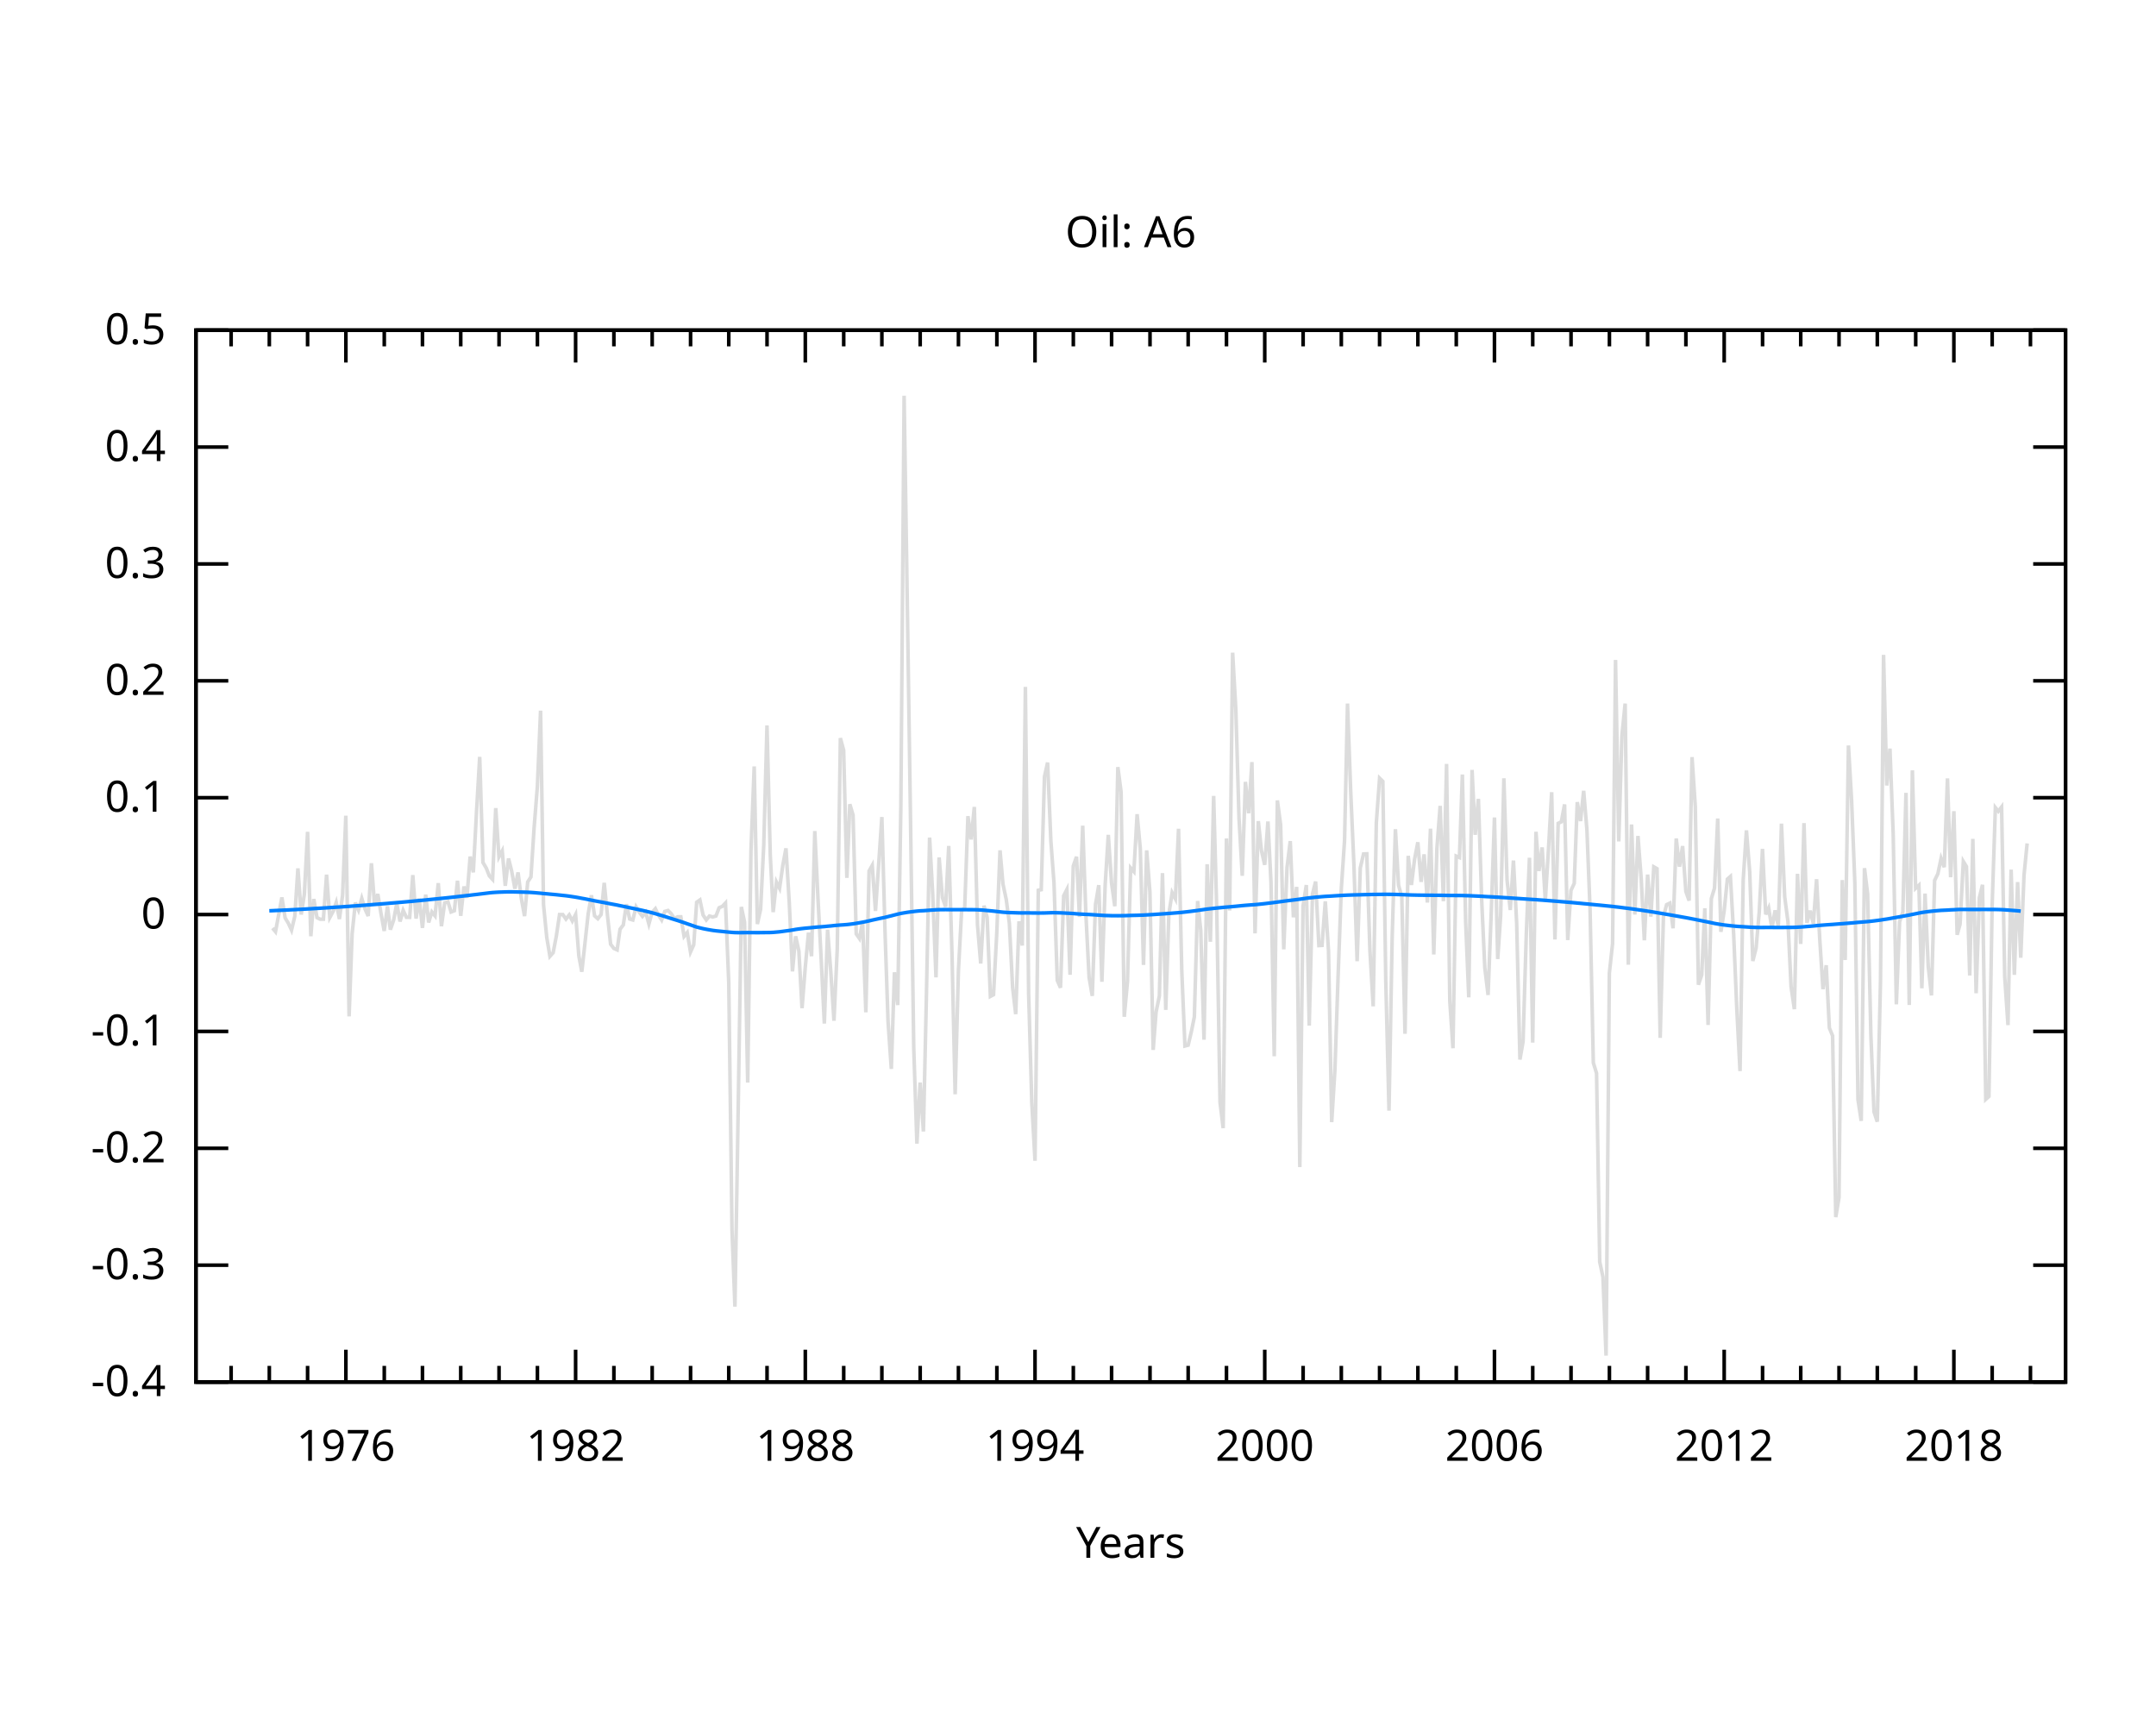
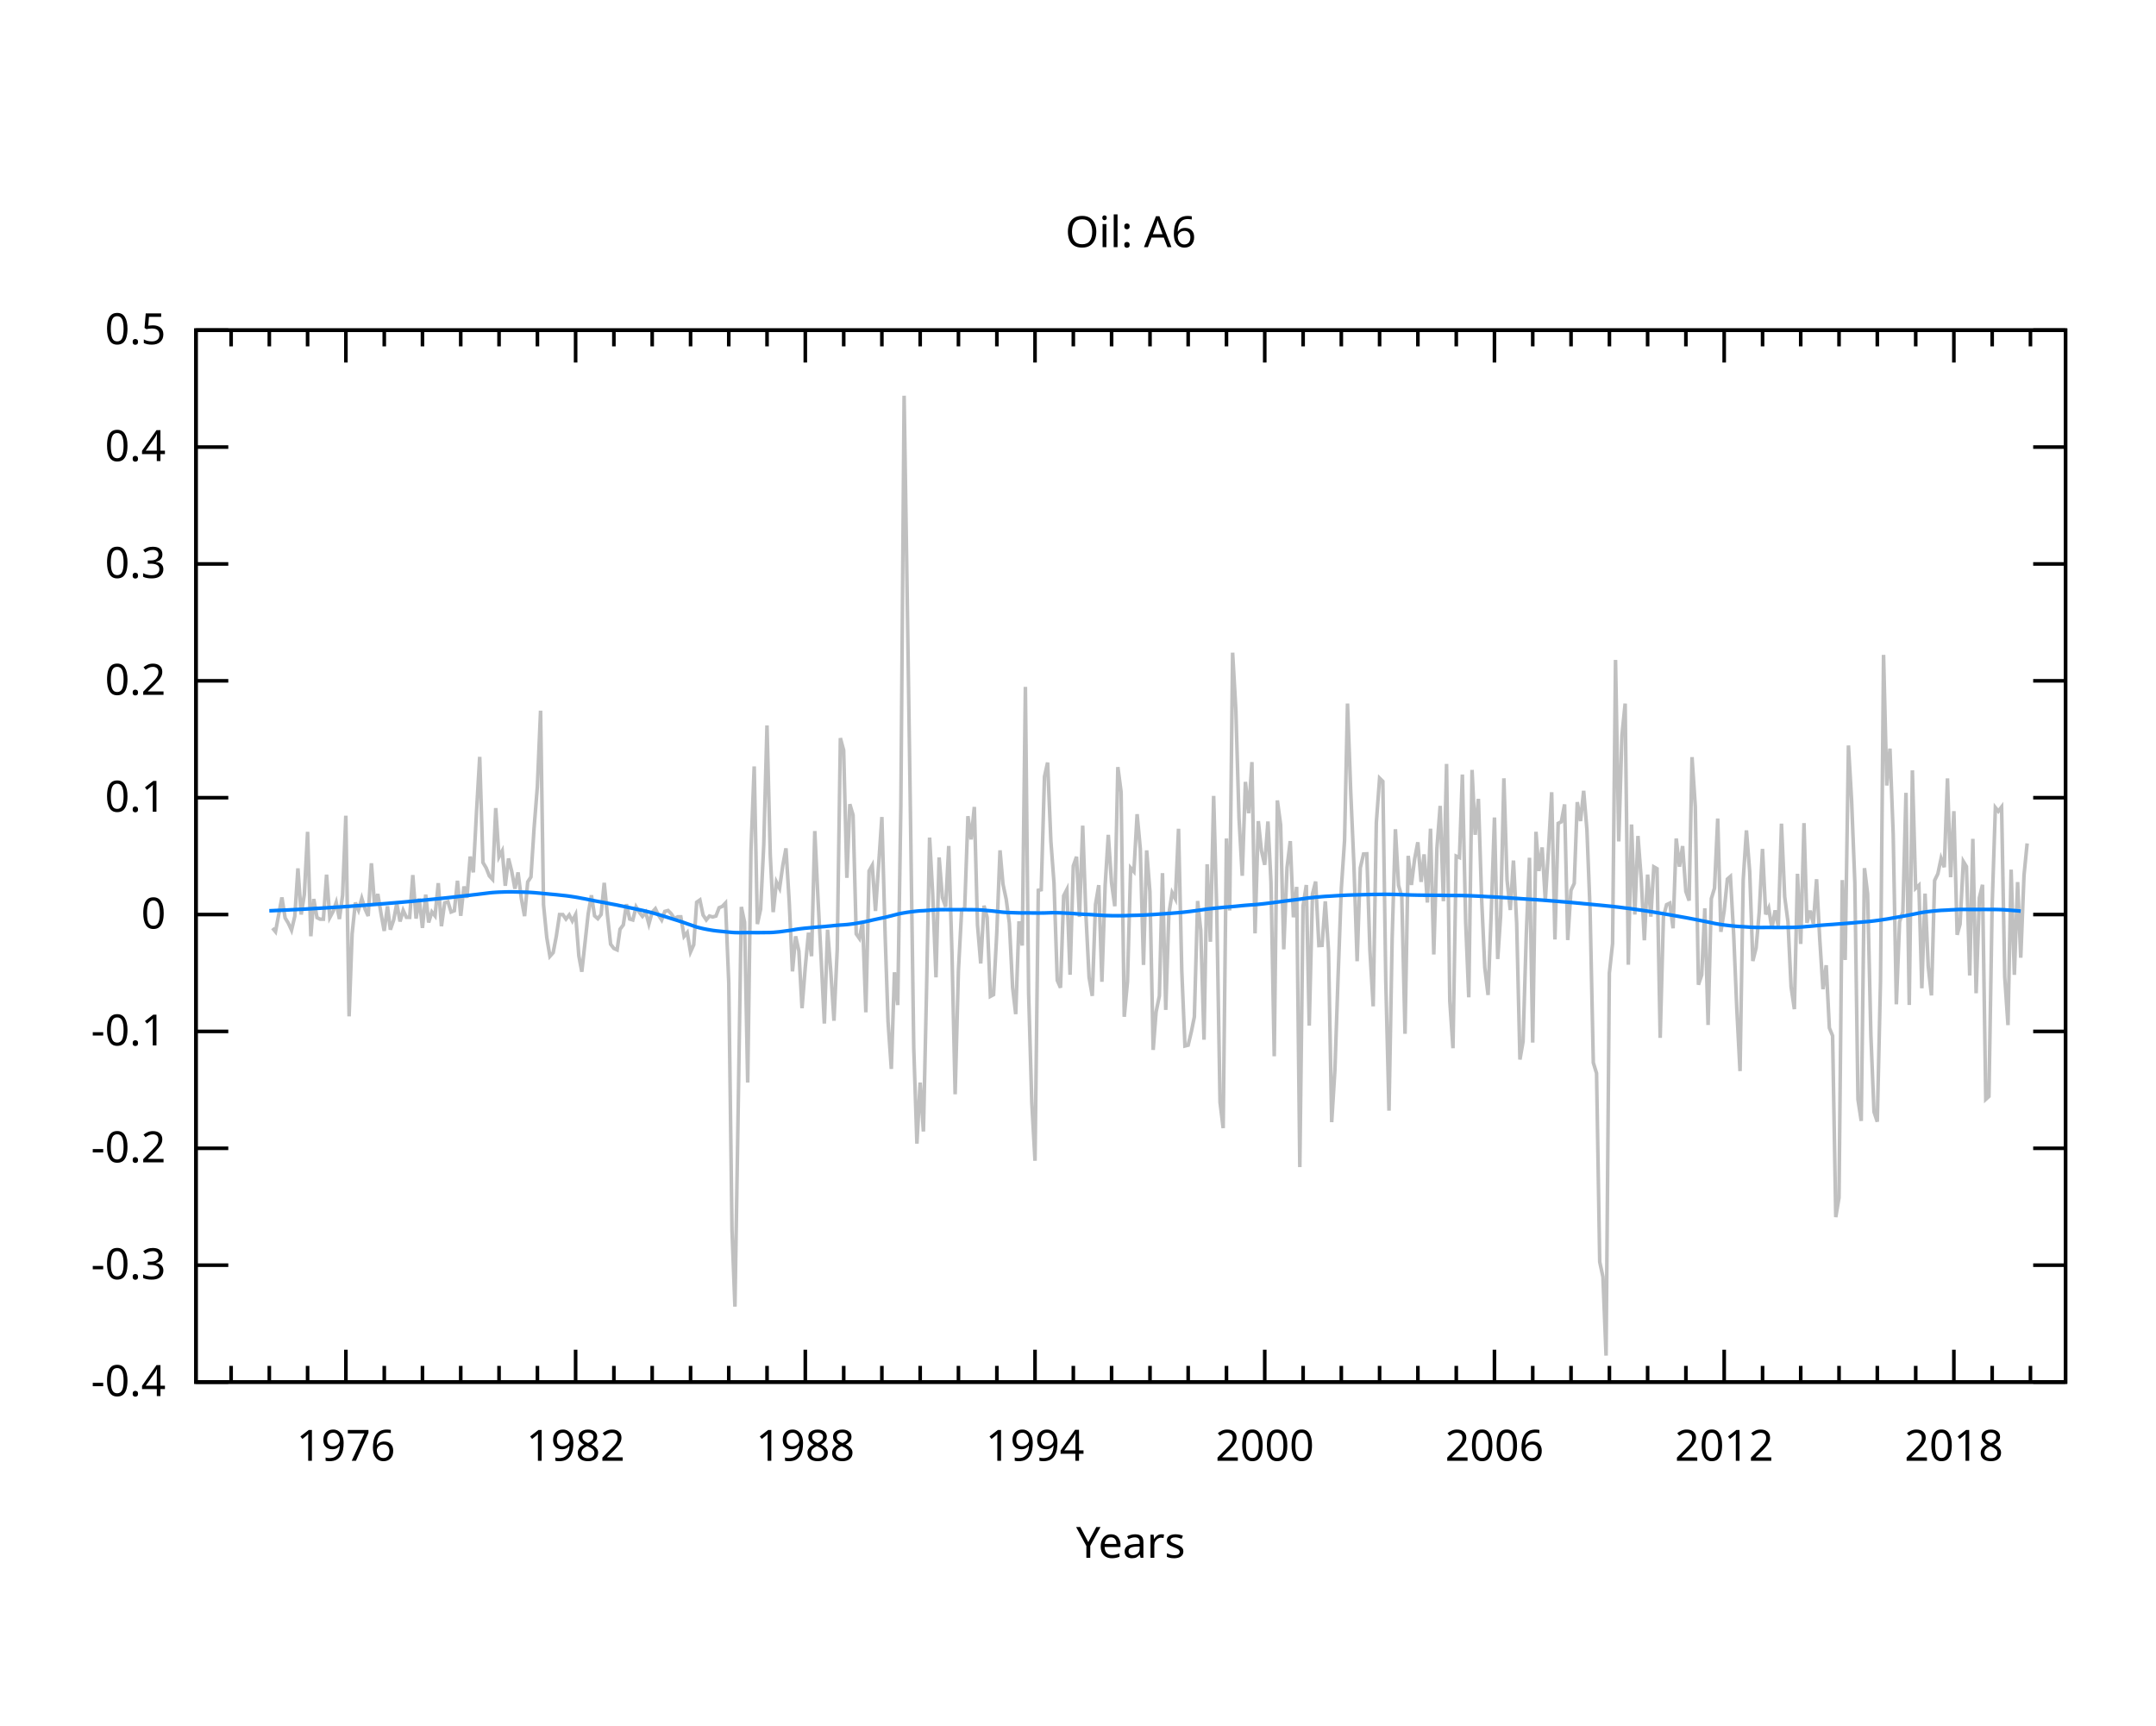
<svg xmlns="http://www.w3.org/2000/svg" xmlns:xlink="http://www.w3.org/1999/xlink" width="600" height="480" viewBox="0 0 600 480">
  <g id="gnuplot_canvas">
    <rect x="0" y="0" width="600" height="480" fill="none" />
    <defs>
      <circle id="gpDot" r="0.5" stroke-width="0.5" stroke="currentColor" />
      <path id="gpPt0" stroke-width="0.222" stroke="currentColor" d="M-1,0 h2 M0,-1 v2" />
      <path id="gpPt1" stroke-width="0.222" stroke="currentColor" d="M-1,-1 L1,1 M1,-1 L-1,1" />
      <path id="gpPt2" stroke-width="0.222" stroke="currentColor" d="M-1,0 L1,0 M0,-1 L0,1 M-1,-1 L1,1 M-1,1 L1,-1" />
      <rect id="gpPt3" stroke-width="0.222" stroke="currentColor" x="-1" y="-1" width="2" height="2" />
      <rect id="gpPt4" stroke-width="0.222" stroke="currentColor" fill="currentColor" x="-1" y="-1" width="2" height="2" />
      <circle id="gpPt5" stroke-width="0.222" stroke="currentColor" cx="0" cy="0" r="1" />
      <use xlink:href="#gpPt5" id="gpPt6" fill="currentColor" stroke="none" />
      <path id="gpPt7" stroke-width="0.222" stroke="currentColor" d="M0,-1.33 L-1.33,0.67 L1.33,0.67 z" />
      <use xlink:href="#gpPt7" id="gpPt8" fill="currentColor" stroke="none" />
      <use xlink:href="#gpPt7" id="gpPt9" stroke="currentColor" transform="rotate(180)" />
      <use xlink:href="#gpPt9" id="gpPt10" fill="currentColor" stroke="none" />
      <use xlink:href="#gpPt3" id="gpPt11" stroke="currentColor" transform="rotate(45)" />
      <use xlink:href="#gpPt11" id="gpPt12" fill="currentColor" stroke="none" />
      <path id="gpPt13" stroke-width="0.222" stroke="currentColor" d="M0,1.330 L1.265,0.411 L0.782,-1.067 L-0.782,-1.076 L-1.265,0.411 z" />
      <use xlink:href="#gpPt13" id="gpPt14" fill="currentColor" stroke="none" />
      <filter id="textbox" filterUnits="objectBoundingBox" x="0" y="0" height="1" width="1">
        <feFlood flood-color="white" flood-opacity="1" result="bgnd" />
        <feComposite in="SourceGraphic" in2="bgnd" operator="atop" />
      </filter>
      <filter id="greybox" filterUnits="objectBoundingBox" x="0" y="0" height="1" width="1">
        <feFlood flood-color="lightgrey" flood-opacity="1" result="grey" />
        <feComposite in="SourceGraphic" in2="grey" operator="atop" />
      </filter>
    </defs>
    <g fill="none" color="white" stroke="currentColor" stroke-width="1.00" stroke-linecap="butt" stroke-linejoin="miter">
</g>
    <g fill="none" color="black" stroke="currentColor" stroke-width="1.00" stroke-linecap="butt" stroke-linejoin="miter">
      <path stroke="black" d="M54.53,384.54 L63.53,384.54 M574.82,384.54 L565.82,384.54  " />
      <g transform="translate(46.14,388.44)" stroke="none" fill="black" font-family="cmr10" font-size="12.00" text-anchor="end">
        <text>
          <tspan font-family="cmr10">-0.4</tspan>
        </text>
      </g>
    </g>
    <g fill="none" color="black" stroke="currentColor" stroke-width="1.00" stroke-linecap="butt" stroke-linejoin="miter">
      <path stroke="black" d="M54.53,352.02 L63.53,352.02 M574.82,352.02 L565.82,352.02  " />
      <g transform="translate(46.14,355.92)" stroke="none" fill="black" font-family="cmr10" font-size="12.00" text-anchor="end">
        <text>
          <tspan font-family="cmr10">-0.3</tspan>
        </text>
      </g>
    </g>
    <g fill="none" color="black" stroke="currentColor" stroke-width="1.00" stroke-linecap="butt" stroke-linejoin="miter">
      <path stroke="black" d="M54.53,319.50 L63.53,319.50 M574.82,319.50 L565.82,319.50  " />
      <g transform="translate(46.14,323.40)" stroke="none" fill="black" font-family="cmr10" font-size="12.00" text-anchor="end">
        <text>
          <tspan font-family="cmr10">-0.2</tspan>
        </text>
      </g>
    </g>
    <g fill="none" color="black" stroke="currentColor" stroke-width="1.00" stroke-linecap="butt" stroke-linejoin="miter">
      <path stroke="black" d="M54.53,286.98 L63.53,286.98 M574.82,286.98 L565.82,286.98  " />
      <g transform="translate(46.14,290.88)" stroke="none" fill="black" font-family="cmr10" font-size="12.00" text-anchor="end">
        <text>
          <tspan font-family="cmr10">-0.1</tspan>
        </text>
      </g>
    </g>
    <g fill="none" color="black" stroke="currentColor" stroke-width="1.00" stroke-linecap="butt" stroke-linejoin="miter">
      <path stroke="black" d="M54.53,254.46 L63.53,254.46 M574.82,254.46 L565.82,254.46  " />
      <g transform="translate(46.14,258.36)" stroke="none" fill="black" font-family="cmr10" font-size="12.00" text-anchor="end">
        <text>
          <tspan font-family="cmr10"> 0</tspan>
        </text>
      </g>
    </g>
    <g fill="none" color="black" stroke="currentColor" stroke-width="1.00" stroke-linecap="butt" stroke-linejoin="miter">
      <path stroke="black" d="M54.53,221.95 L63.53,221.95 M574.82,221.95 L565.82,221.95  " />
      <g transform="translate(46.14,225.85)" stroke="none" fill="black" font-family="cmr10" font-size="12.00" text-anchor="end">
        <text>
          <tspan font-family="cmr10"> 0.1</tspan>
        </text>
      </g>
    </g>
    <g fill="none" color="black" stroke="currentColor" stroke-width="1.00" stroke-linecap="butt" stroke-linejoin="miter">
      <path stroke="black" d="M54.53,189.43 L63.53,189.43 M574.82,189.43 L565.82,189.43  " />
      <g transform="translate(46.14,193.33)" stroke="none" fill="black" font-family="cmr10" font-size="12.00" text-anchor="end">
        <text>
          <tspan font-family="cmr10"> 0.2</tspan>
        </text>
      </g>
    </g>
    <g fill="none" color="black" stroke="currentColor" stroke-width="1.00" stroke-linecap="butt" stroke-linejoin="miter">
      <path stroke="black" d="M54.53,156.91 L63.53,156.91 M574.82,156.91 L565.82,156.91  " />
      <g transform="translate(46.14,160.81)" stroke="none" fill="black" font-family="cmr10" font-size="12.00" text-anchor="end">
        <text>
          <tspan font-family="cmr10"> 0.3</tspan>
        </text>
      </g>
    </g>
    <g fill="none" color="black" stroke="currentColor" stroke-width="1.00" stroke-linecap="butt" stroke-linejoin="miter">
      <path stroke="black" d="M54.53,124.39 L63.53,124.39 M574.82,124.39 L565.82,124.39  " />
      <g transform="translate(46.14,128.29)" stroke="none" fill="black" font-family="cmr10" font-size="12.00" text-anchor="end">
        <text>
          <tspan font-family="cmr10"> 0.4</tspan>
        </text>
      </g>
    </g>
    <g fill="none" color="black" stroke="currentColor" stroke-width="1.00" stroke-linecap="butt" stroke-linejoin="miter">
      <path stroke="black" d="M54.53,91.87 L63.53,91.87 M574.82,91.87 L565.82,91.87  " />
      <g transform="translate(46.14,95.77)" stroke="none" fill="black" font-family="cmr10" font-size="12.00" text-anchor="end">
        <text>
          <tspan font-family="cmr10"> 0.5</tspan>
        </text>
      </g>
    </g>
    <g fill="none" color="black" stroke="currentColor" stroke-width="1.00" stroke-linecap="butt" stroke-linejoin="miter">
      <path stroke="black" d="M64.32,384.54 L64.32,380.04 M64.32,91.87 L64.32,96.37 M74.95,384.54 L74.95,380.04 M74.95,91.87 L74.95,96.37   M85.60,384.54 L85.60,380.04 M85.60,91.87 L85.60,96.37 M96.26,384.54 L96.26,375.54 M96.26,91.87 L96.26,100.87    " />
      <g transform="translate(96.26,406.44)" stroke="none" fill="black" font-family="cmr10" font-size="12.00" text-anchor="middle">
        <text>
          <tspan font-family="cmr10">1976</tspan>
        </text>
      </g>
    </g>
    <g fill="none" color="black" stroke="currentColor" stroke-width="1.00" stroke-linecap="butt" stroke-linejoin="miter">
      <path stroke="black" d="M106.94,384.54 L106.94,380.04 M106.94,91.87 L106.94,96.37 M117.57,384.54 L117.57,380.04 M117.57,91.87 L117.57,96.37   M128.22,384.54 L128.22,380.04 M128.22,91.87 L128.22,96.37 M138.88,384.54 L138.88,380.04 M138.88,91.87 L138.88,96.37   M149.56,384.54 L149.56,380.04 M149.56,91.87 L149.56,96.37 M160.19,384.54 L160.19,375.54 M160.19,91.87 L160.19,100.87    " />
      <g transform="translate(160.19,406.44)" stroke="none" fill="black" font-family="cmr10" font-size="12.00" text-anchor="middle">
        <text>
          <tspan font-family="cmr10">1982</tspan>
        </text>
      </g>
    </g>
    <g fill="none" color="black" stroke="currentColor" stroke-width="1.00" stroke-linecap="butt" stroke-linejoin="miter">
      <path stroke="black" d="M170.84,384.54 L170.84,380.04 M170.84,91.87 L170.84,96.37 M181.50,384.54 L181.50,380.04 M181.50,91.87 L181.50,96.37   M192.18,384.54 L192.18,380.04 M192.18,91.87 L192.18,96.37 M202.81,384.54 L202.81,380.04 M202.81,91.87 L202.81,96.37   M213.46,384.54 L213.46,380.04 M213.46,91.87 L213.46,96.37 M224.11,384.54 L224.11,375.54 M224.11,91.87 L224.11,100.87    " />
      <g transform="translate(224.11,406.44)" stroke="none" fill="black" font-family="cmr10" font-size="12.00" text-anchor="middle">
        <text>
          <tspan font-family="cmr10">1988</tspan>
        </text>
      </g>
    </g>
    <g fill="none" color="black" stroke="currentColor" stroke-width="1.00" stroke-linecap="butt" stroke-linejoin="miter">
      <path stroke="black" d="M234.80,384.54 L234.80,380.04 M234.80,91.87 L234.80,96.37 M245.42,384.54 L245.42,380.04 M245.42,91.87 L245.42,96.37   M256.08,384.54 L256.08,380.04 M256.08,91.87 L256.08,96.37 M266.73,384.54 L266.73,380.04 M266.73,91.87 L266.73,96.37   M277.42,384.54 L277.42,380.04 M277.42,91.87 L277.42,96.37 M288.04,384.54 L288.04,375.54 M288.04,91.87 L288.04,100.87    " />
      <g transform="translate(288.04,406.44)" stroke="none" fill="black" font-family="cmr10" font-size="12.00" text-anchor="middle">
        <text>
          <tspan font-family="cmr10">1994</tspan>
        </text>
      </g>
    </g>
    <g fill="none" color="black" stroke="currentColor" stroke-width="1.00" stroke-linecap="butt" stroke-linejoin="miter">
      <path stroke="black" d="M298.70,384.54 L298.70,380.04 M298.70,91.87 L298.70,96.37 M309.35,384.54 L309.35,380.04 M309.35,91.87 L309.35,96.37   M320.04,384.54 L320.04,380.04 M320.04,91.87 L320.04,96.37 M330.66,384.54 L330.66,380.04 M330.66,91.87 L330.66,96.37   M341.32,384.54 L341.32,380.04 M341.32,91.87 L341.32,96.37 M351.97,384.54 L351.97,375.54 M351.97,91.87 L351.97,100.87    " />
      <g transform="translate(351.97,406.44)" stroke="none" fill="black" font-family="cmr10" font-size="12.00" text-anchor="middle">
        <text>
          <tspan font-family="cmr10">2000</tspan>
        </text>
      </g>
    </g>
    <g fill="none" color="black" stroke="currentColor" stroke-width="1.00" stroke-linecap="butt" stroke-linejoin="miter">
      <path stroke="black" d="M362.65,384.54 L362.65,380.04 M362.65,91.87 L362.65,96.37 M373.28,384.54 L373.28,380.04 M373.28,91.87 L373.28,96.37   M383.93,384.54 L383.93,380.04 M383.93,91.87 L383.93,96.37 M394.59,384.54 L394.59,380.04 M394.59,91.87 L394.59,96.37   M405.27,384.54 L405.27,380.04 M405.27,91.87 L405.27,96.37 M415.90,384.54 L415.90,375.54 M415.90,91.87 L415.90,100.87    " />
      <g transform="translate(415.90,406.44)" stroke="none" fill="black" font-family="cmr10" font-size="12.00" text-anchor="middle">
        <text>
          <tspan font-family="cmr10">2006</tspan>
        </text>
      </g>
    </g>
    <g fill="none" color="black" stroke="currentColor" stroke-width="1.00" stroke-linecap="butt" stroke-linejoin="miter">
      <path stroke="black" d="M426.55,384.54 L426.55,380.04 M426.55,91.87 L426.55,96.37 M437.21,384.54 L437.21,380.04 M437.21,91.87 L437.21,96.37   M447.89,384.54 L447.89,380.04 M447.89,91.87 L447.89,96.37 M458.52,384.54 L458.52,380.04 M458.52,91.87 L458.52,96.37   M469.17,384.54 L469.17,380.04 M469.17,91.87 L469.17,96.37 M479.83,384.54 L479.83,375.54 M479.83,91.87 L479.83,100.87    " />
      <g transform="translate(479.83,406.44)" stroke="none" fill="black" font-family="cmr10" font-size="12.00" text-anchor="middle">
        <text>
          <tspan font-family="cmr10">2012</tspan>
        </text>
      </g>
    </g>
    <g fill="none" color="black" stroke="currentColor" stroke-width="1.00" stroke-linecap="butt" stroke-linejoin="miter">
      <path stroke="black" d="M490.51,384.54 L490.51,380.04 M490.51,91.87 L490.51,96.37 M501.13,384.54 L501.13,380.04 M501.13,91.87 L501.13,96.37   M511.79,384.54 L511.79,380.04 M511.79,91.87 L511.79,96.37 M522.44,384.54 L522.44,380.04 M522.44,91.87 L522.44,96.37   M533.13,384.54 L533.13,380.04 M533.13,91.87 L533.13,96.37 M543.75,384.54 L543.75,375.54 M543.75,91.87 L543.75,100.87    " />
      <g transform="translate(543.75,406.44)" stroke="none" fill="black" font-family="cmr10" font-size="12.00" text-anchor="middle">
        <text>
          <tspan font-family="cmr10">2018</tspan>
        </text>
      </g>
    </g>
    <g fill="none" color="black" stroke="currentColor" stroke-width="1.00" stroke-linecap="butt" stroke-linejoin="miter">
      <path stroke="black" d="M554.41,384.54 L554.41,380.04 M554.41,91.87 L554.41,96.37 M565.06,384.54 L565.06,380.04 M565.06,91.87 L565.06,96.37    " />
    </g>
    <g fill="none" color="black" stroke="currentColor" stroke-width="1.00" stroke-linecap="butt" stroke-linejoin="miter">
      <path stroke="black" d="M54.53,91.87 L54.53,384.54 L574.82,384.54 L574.82,91.87 L54.53,91.87 Z  " />
    </g>
    <g fill="none" color="black" stroke="currentColor" stroke-width="1.00" stroke-linecap="butt" stroke-linejoin="miter">
      <g transform="translate(314.67,433.44)" stroke="none" fill="black" font-family="cmr10" font-size="12.00" text-anchor="middle">
        <text>
          <tspan font-family="cmr10">Years</tspan>
        </text>
      </g>
    </g>
    <g fill="none" color="black" stroke="currentColor" stroke-width="1.00" stroke-linecap="butt" stroke-linejoin="miter">
</g>
    <g id="gnuplot_plot_1">
      <g fill="none" color="black" stroke="currentColor" stroke-width="1.00" stroke-linecap="butt" stroke-linejoin="miter">
-         <path stroke="rgb(220, 220, 220)" d="M75.85,258.23 L76.67,259.23 L77.57,254.46 L78.45,249.70 L79.35,255.41 L80.23,256.85 L81.13,258.80 L82.04,254.95   L82.91,241.62 L83.82,254.46 L84.69,248.91 L85.60,231.45 L86.50,260.50 L87.32,250.14 L88.22,255.32 L89.10,255.76   L90.00,255.76 L90.88,243.37 L91.78,255.30 L92.69,253.62 L93.56,251.12 L94.46,255.71 L95.34,249.09 L96.24,226.96   L97.15,282.79 L97.99,259.85 L98.90,251.14 L99.77,253.23 L100.68,249.96 L101.55,252.84 L102.46,254.87 L103.36,240.20   L104.24,251.76 L105.14,248.75 L106.02,254.09 L106.92,259.02 L107.83,252.18 L108.64,258.67 L109.55,256.01 L110.42,251.39   L111.33,256.39 L112.20,253.31 L113.10,255.23 L114.01,255.24 L114.88,243.47 L115.79,255.59 L116.66,250.00 L117.57,258.18   L118.47,248.91 L119.29,256.67 L120.19,253.73 L121.07,254.83 L121.97,245.72 L122.85,257.71 L123.75,251.21 L124.66,250.89   L125.53,253.75 L126.44,253.40 L127.31,245.06 L128.22,254.81 L129.12,246.65 L129.94,249.80 L130.84,238.33 L131.72,242.72   L132.62,225.71 L133.50,210.59 L134.40,239.98 L135.30,241.49 L136.18,243.71 L137.08,244.68 L137.96,224.84 L138.86,238.42   L139.77,236.75 L140.61,246.46 L141.52,238.86 L142.39,242.35 L143.30,247.28 L144.17,242.74 L145.08,249.98 L145.98,254.90   L146.86,245.38 L147.76,244.00 L148.63,230.43 L149.54,218.96 L150.44,197.74 L151.26,251.73 L152.16,260.83 L153.04,266.08   L153.94,265.07 L154.82,260.47 L155.72,254.46 L156.63,254.46 L157.50,255.72 L158.41,254.57 L159.28,256.25 L160.19,254.46   L161.09,265.96 L161.91,270.38 L162.81,262.25 L163.69,254.23 L164.59,249.10 L165.47,254.81 L166.37,255.62 L167.28,254.46   L168.15,245.64 L169.05,254.69 L169.93,262.71 L170.83,263.88 L171.74,264.29 L172.55,258.55 L173.46,257.35 L174.33,251.58   L175.24,255.71 L176.11,255.97 L177.02,252.33 L177.92,253.84 L178.80,254.96 L179.70,253.84 L180.58,257.09 L181.48,253.84   L182.39,252.84 L183.23,254.59 L184.14,255.97 L185.01,253.59 L185.92,253.34 L186.79,254.22 L187.69,255.59 L188.60,255.09   L189.47,255.09 L190.38,260.54 L191.25,259.49 L192.16,264.89 L193.06,262.88 L193.88,251.04 L194.78,250.41 L195.66,254.60   L196.56,255.95 L197.44,254.87 L198.34,255.14 L199.25,254.87 L200.12,252.57 L201.03,252.18 L201.90,251.26 L202.81,273.45   L203.71,342.25 L204.53,363.55 L205.43,308.74 L206.31,252.34 L207.21,256.59 L208.08,301.21 L208.99,236.68 L209.89,213.25   L210.77,257.11 L211.67,252.99 L212.55,235.04 L213.45,201.85 L214.36,237.91 L215.17,253.79 L216.08,245.42 L216.95,247.15   L217.86,240.72 L218.73,236.04 L219.64,251.02 L220.54,270.28 L221.42,260.52 L222.32,264.61 L223.20,280.51 L224.10,269.15   L225.00,259.51 L225.85,266.05 L226.75,231.23 L227.63,249.83 L228.53,266.91 L229.41,284.79 L230.31,258.69 L231.22,270.56   L232.09,284.01 L233.00,264.10 L233.87,205.37 L234.78,208.74 L235.68,244.26 L236.50,223.76 L237.40,226.79 L238.28,259.85   L239.18,261.13 L240.06,256.45 L240.96,281.67 L241.86,242.34 L242.74,240.77 L243.64,253.47 L244.52,240.60 L245.42,227.33   L246.33,260.32 L247.14,284.26 L248.05,297.41 L248.92,270.53 L249.83,279.65 L250.70,224.37 L251.61,110.11 L252.51,168.81   L253.39,228.14 L254.29,291.60 L255.17,318.20 L256.07,301.21 L256.98,314.82 L257.79,278.29 L258.70,233.05 L259.57,248.88   L260.48,271.94 L261.35,238.58 L262.26,249.73 L263.16,252.32 L264.03,235.38 L264.94,265.67 L265.81,304.47 L266.72,270.12   L267.62,253.30 L268.47,252.62 L269.37,227.09 L270.25,233.56 L271.15,224.52 L272.03,257.37 L272.93,268.08 L273.84,252.00   L274.71,255.22 L275.62,277.23 L276.49,276.76 L277.39,259.73 L278.30,236.60 L279.12,245.99 L280.02,250.21 L280.90,256.89   L281.80,274.76 L282.67,282.17 L283.58,256.35 L284.48,263.09 L285.36,191.11 L286.26,276.37 L287.14,306.77 L288.04,322.97   L288.95,247.71 L289.76,247.55 L290.67,216.10 L291.54,212.17 L292.45,234.01 L293.32,245.65 L294.23,272.78 L295.13,274.82   L296.01,249.25 L296.91,247.49 L297.79,271.22 L298.69,240.95 L299.59,238.38 L300.41,255.13 L301.31,229.73 L302.19,254.26   L303.09,271.96 L303.97,277.10 L304.87,251.69 L305.78,246.28 L306.65,273.17 L307.56,246.25 L308.43,232.29 L309.34,245.71   L310.24,252.15 L311.09,213.43 L311.99,220.35 L312.87,282.91 L313.77,273.12 L314.65,241.48 L315.55,242.51 L316.45,226.54   L317.33,236.07 L318.23,268.49 L319.11,236.61 L320.01,248.13 L320.92,292.13 L321.73,281.57 L322.64,277.12 L323.51,242.94   L324.42,281.00 L325.29,254.26 L326.20,248.38 L327.10,250.08 L327.98,230.59 L328.88,270.12 L329.76,291.03 L330.66,290.80   L331.56,286.99 L332.38,282.93 L333.29,250.69 L334.16,258.82 L335.07,289.28 L335.94,240.46 L336.84,262.03 L337.75,221.45   L338.62,253.60 L339.53,306.71 L340.40,313.89 L341.31,233.30 L342.21,253.33 L343.03,181.60 L343.93,197.50 L344.81,227.69   L345.71,243.67 L346.59,217.55 L347.49,226.27 L348.40,212.04 L349.27,259.70 L350.18,228.47 L351.05,236.68 L351.96,240.63   L352.86,228.57 L353.71,245.53 L354.61,293.89 L355.48,222.71 L356.39,229.51 L357.26,264.14 L358.17,241.39 L359.07,234.03   L359.95,255.23 L360.85,246.77 L361.73,324.73 L362.63,252.08 L363.54,246.25 L364.35,285.36 L365.26,248.71 L366.13,245.28   L367.04,263.09 L367.91,263.04 L368.82,250.78 L369.72,264.63 L370.60,312.22 L371.50,297.66 L372.37,271.98 L373.28,247.22   L374.18,233.85 L375.00,195.75 L375.90,220.39 L376.78,240.47 L377.68,267.45 L378.56,241.48 L379.46,237.62 L380.37,237.57   L381.24,264.47 L382.15,280.00 L383.02,228.93 L383.93,216.52 L384.83,217.41 L385.65,272.84 L386.55,309.03 L387.43,260.92   L388.33,230.72 L389.21,246.33 L390.11,249.54 L391.01,287.64 L391.89,238.13 L392.79,246.23 L393.67,239.06 L394.57,234.35   L395.48,245.38 L396.32,237.71 L397.23,251.12 L398.10,230.58 L399.01,265.57 L399.88,236.07 L400.79,224.23 L401.69,250.76   L402.57,212.55 L403.47,278.52 L404.35,291.65 L405.25,238.20 L406.15,238.59 L406.97,215.50 L407.88,256.52 L408.75,277.49   L409.66,214.22 L410.53,232.27 L411.43,222.28 L412.34,250.40 L413.21,269.24 L414.12,276.84 L414.99,254.22 L415.90,227.46   L416.80,266.84 L417.62,254.76 L418.52,216.55 L419.40,244.83 L420.30,253.20 L421.18,239.43 L422.08,256.87 L422.99,294.80   L423.86,289.78 L424.77,259.63 L425.64,238.66 L426.54,290.09 L427.45,231.43 L428.27,242.35 L429.17,235.78 L430.05,250.58   L430.95,235.95 L431.82,220.43 L432.73,261.40 L433.63,229.09 L434.51,228.66 L435.41,223.81 L436.29,261.56 L437.19,247.75   L438.10,245.80 L438.94,223.18 L439.85,228.45 L440.72,220.03 L441.63,230.87 L442.50,252.91 L443.41,295.69 L444.31,298.63   L445.19,351.09 L446.09,355.30 L446.96,377.18 L447.87,270.77 L448.77,262.55 L449.59,183.62 L450.49,234.12 L451.37,204.66   L452.27,195.76 L453.15,268.42 L454.05,229.41 L454.96,254.46 L455.83,232.60 L456.74,244.51 L457.61,261.63 L458.52,243.34   L459.42,255.05 L460.24,241.19 L461.14,241.71 L462.02,288.77 L462.92,255.11 L463.80,251.72 L464.70,251.29 L465.60,258.28   L466.48,233.30 L467.38,241.14 L468.26,235.41 L469.16,248.02 L470.07,250.58 L470.88,210.66 L471.79,224.39 L472.66,273.99   L473.57,271.27 L474.44,252.73 L475.35,285.19 L476.25,250.04 L477.13,247.12 L478.03,227.75 L478.91,259.27 L479.81,253.54   L480.72,244.60 L481.56,243.87 L482.47,260.06 L483.34,280.76 L484.24,298.02 L485.12,244.84 L486.02,231.04 L486.93,242.56   L487.80,267.39 L488.71,263.76 L489.58,253.85 L490.49,236.20 L491.39,254.43 L492.21,252.66 L493.11,258.33 L493.99,253.30   L494.89,257.67 L495.77,229.17 L496.67,249.53 L497.58,256.49 L498.45,274.59 L499.36,280.79 L500.23,243.12 L501.13,262.64   L502.04,229.02 L502.86,256.79 L503.76,253.38 L504.64,257.00 L505.54,244.63 L506.41,261.06 L507.32,275.22 L508.22,268.57   L509.10,286.01 L510.00,288.20 L510.88,338.65 L511.78,333.22 L512.69,244.87 L513.50,267.10 L514.41,207.42 L515.28,222.57   L516.19,245.62 L517.06,305.93 L517.97,311.88 L518.87,241.55 L519.75,248.73 L520.65,288.01 L521.52,309.34 L522.43,312.10   L523.33,273.04 L524.18,182.21 L525.08,218.56 L525.96,208.29 L526.86,231.95 L527.74,279.44 L528.64,256.47 L529.55,253.74   L530.42,220.60 L531.33,279.62 L532.20,214.34 L533.11,247.16 L534.01,246.33 L534.83,274.97 L535.73,248.63 L536.61,268.82   L537.51,276.96 L538.39,244.97 L539.29,243.13 L540.19,238.86 L541.07,241.29 L541.97,216.57 L542.85,244.08 L543.75,225.70   L544.66,260.10 L545.47,257.13 L546.38,239.69 L547.25,241.12 L548.16,271.41 L549.03,233.41 L549.94,276.35 L550.84,249.83   L551.72,246.18 L552.62,305.87 L553.50,305.07 L554.40,251.95 L555.30,224.70 L556.12,225.73 L557.03,224.53 L557.90,271.80   L558.81,285.22 L559.68,241.96 L560.58,271.24 L561.49,245.43 L562.36,266.48 L563.27,243.51 L564.14,234.67  " />
+         <path stroke="rgb(192, 192, 192)" d="M75.85,258.23 L76.67,259.23 L77.57,254.46 L78.45,249.70 L79.35,255.41 L80.23,256.85 L81.13,258.80 L82.04,254.95   L82.91,241.62 L83.82,254.46 L84.69,248.91 L85.60,231.45 L86.50,260.50 L87.32,250.14 L88.22,255.32 L89.10,255.76   L90.00,255.76 L90.88,243.37 L91.78,255.30 L92.69,253.62 L93.56,251.12 L94.46,255.71 L95.34,249.09 L96.24,226.96   L97.15,282.79 L97.99,259.85 L98.90,251.14 L99.77,253.23 L100.68,249.96 L101.55,252.84 L102.46,254.87 L103.36,240.20   L104.24,251.76 L105.14,248.75 L106.02,254.09 L106.92,259.02 L107.83,252.18 L108.64,258.67 L109.55,256.01 L110.42,251.39   L111.33,256.39 L112.20,253.31 L113.10,255.23 L114.01,255.24 L114.88,243.47 L115.79,255.59 L116.66,250.00 L117.57,258.18   L118.47,248.91 L119.29,256.67 L120.19,253.73 L121.07,254.83 L121.97,245.72 L122.85,257.71 L123.75,251.21 L124.66,250.89   L125.53,253.75 L126.44,253.40 L127.31,245.06 L128.22,254.81 L129.12,246.65 L129.94,249.80 L130.84,238.33 L131.72,242.72   L132.62,225.71 L133.50,210.59 L134.40,239.98 L135.30,241.49 L136.18,243.71 L137.08,244.68 L137.96,224.84 L138.86,238.42   L139.77,236.75 L140.61,246.46 L141.52,238.86 L142.39,242.35 L143.30,247.28 L144.17,242.74 L145.08,249.98 L145.98,254.90   L146.86,245.38 L147.76,244.00 L148.63,230.43 L149.54,218.96 L150.44,197.74 L151.26,251.73 L152.16,260.83 L153.04,266.08   L153.94,265.07 L154.82,260.47 L155.72,254.46 L156.63,254.46 L157.50,255.72 L158.41,254.57 L159.28,256.25 L160.19,254.46   L161.09,265.96 L161.91,270.38 L162.81,262.25 L163.69,254.23 L164.59,249.10 L165.47,254.81 L166.37,255.62 L167.28,254.46   L168.15,245.64 L169.05,254.69 L169.93,262.71 L170.83,263.88 L171.74,264.29 L172.55,258.55 L173.46,257.35 L174.33,251.58   L175.24,255.71 L176.11,255.97 L177.02,252.33 L177.92,253.84 L178.80,254.96 L179.70,253.84 L180.58,257.09 L181.48,253.84   L182.39,252.84 L183.23,254.59 L184.14,255.97 L185.01,253.59 L185.92,253.34 L186.79,254.22 L187.69,255.59 L188.60,255.09   L189.47,255.09 L190.38,260.54 L191.25,259.49 L192.16,264.89 L193.06,262.88 L193.88,251.04 L194.78,250.41 L195.66,254.60   L196.56,255.95 L197.44,254.87 L198.34,255.14 L199.25,254.87 L200.12,252.57 L201.03,252.18 L201.90,251.26 L202.81,273.45   L203.71,342.25 L204.53,363.55 L205.43,308.74 L206.31,252.34 L207.21,256.59 L208.08,301.21 L208.99,236.68 L209.89,213.25   L210.77,257.11 L211.67,252.99 L212.55,235.04 L213.45,201.85 L214.36,237.91 L215.17,253.79 L216.08,245.42 L216.95,247.15   L217.86,240.72 L218.73,236.04 L219.64,251.02 L220.54,270.28 L221.42,260.52 L222.32,264.61 L223.20,280.51 L224.10,269.15   L225.00,259.51 L225.85,266.05 L226.75,231.23 L227.63,249.83 L228.53,266.91 L229.41,284.79 L230.31,258.69 L231.22,270.56   L232.09,284.01 L233.00,264.10 L233.87,205.37 L234.78,208.74 L235.68,244.26 L236.50,223.76 L237.40,226.79 L238.28,259.85   L239.18,261.13 L240.06,256.45 L240.96,281.67 L241.86,242.34 L242.74,240.77 L243.64,253.47 L244.52,240.60 L245.42,227.33   L246.33,260.32 L247.14,284.26 L248.05,297.41 L248.92,270.53 L249.83,279.65 L250.70,224.37 L251.61,110.11 L252.51,168.81   L253.39,228.14 L254.29,291.60 L255.17,318.20 L256.07,301.21 L256.98,314.82 L257.79,278.29 L258.70,233.05 L259.57,248.88   L260.48,271.94 L261.35,238.58 L262.26,249.73 L263.16,252.32 L264.03,235.38 L264.94,265.67 L265.81,304.47 L266.72,270.12   L267.62,253.30 L268.47,252.62 L269.37,227.09 L270.25,233.56 L271.15,224.52 L272.03,257.37 L272.93,268.08 L273.84,252.00   L274.71,255.22 L275.62,277.23 L276.49,276.76 L277.39,259.73 L278.30,236.60 L279.12,245.99 L280.02,250.21 L280.90,256.89   L281.80,274.76 L282.67,282.17 L283.58,256.35 L284.48,263.09 L285.36,191.11 L286.26,276.37 L287.14,306.77 L288.04,322.97   L288.95,247.71 L289.76,247.55 L290.67,216.10 L291.54,212.17 L292.45,234.01 L293.32,245.65 L294.23,272.78 L295.13,274.82   L296.01,249.25 L296.91,247.49 L297.79,271.22 L298.69,240.95 L299.59,238.38 L300.41,255.13 L301.31,229.73 L302.19,254.26   L303.09,271.96 L303.97,277.10 L304.87,251.69 L305.78,246.28 L306.65,273.17 L307.56,246.25 L308.43,232.29 L309.34,245.71   L310.24,252.15 L311.09,213.43 L311.99,220.35 L312.87,282.91 L313.77,273.12 L314.65,241.48 L315.55,242.51 L316.45,226.54   L317.33,236.07 L318.23,268.49 L319.11,236.61 L320.01,248.13 L320.92,292.13 L321.73,281.57 L322.64,277.12 L323.51,242.94   L324.42,281.00 L325.29,254.26 L326.20,248.38 L327.10,250.08 L327.98,230.59 L328.88,270.12 L329.76,291.03 L330.66,290.80   L331.56,286.99 L332.38,282.93 L333.29,250.69 L334.16,258.82 L335.07,289.28 L335.94,240.46 L336.84,262.03 L337.75,221.45   L338.62,253.60 L339.53,306.71 L340.40,313.89 L341.31,233.30 L342.21,253.33 L343.03,181.60 L343.93,197.50 L344.81,227.69   L345.71,243.67 L346.59,217.55 L347.49,226.27 L348.40,212.04 L349.27,259.70 L350.18,228.47 L351.05,236.68 L351.96,240.63   L352.86,228.57 L353.71,245.53 L354.61,293.89 L355.48,222.71 L356.39,229.51 L357.26,264.14 L358.17,241.39 L359.07,234.03   L359.95,255.23 L360.85,246.77 L361.73,324.73 L362.63,252.08 L363.54,246.25 L364.35,285.36 L365.26,248.71 L366.13,245.28   L367.04,263.09 L367.91,263.04 L368.82,250.78 L369.72,264.63 L370.60,312.22 L371.50,297.66 L372.37,271.98 L373.28,247.22   L374.18,233.85 L375.00,195.75 L375.90,220.39 L376.78,240.47 L377.68,267.45 L378.56,241.48 L379.46,237.62 L380.37,237.57   L381.24,264.47 L382.15,280.00 L383.02,228.93 L383.93,216.52 L384.83,217.41 L385.65,272.84 L386.55,309.03 L387.43,260.92   L388.33,230.72 L389.21,246.33 L390.11,249.54 L391.01,287.64 L391.89,238.13 L392.79,246.23 L393.67,239.06 L394.57,234.35   L395.48,245.38 L396.32,237.71 L397.23,251.12 L398.10,230.58 L399.01,265.57 L399.88,236.07 L400.79,224.23 L401.69,250.76   L402.57,212.55 L403.47,278.52 L404.35,291.65 L405.25,238.20 L406.15,238.59 L406.97,215.50 L407.88,256.52 L408.75,277.49   L409.66,214.22 L410.53,232.27 L411.43,222.28 L412.34,250.40 L413.21,269.24 L414.12,276.84 L414.99,254.22 L415.90,227.46   L416.80,266.84 L417.62,254.76 L418.52,216.55 L419.40,244.83 L420.30,253.20 L421.18,239.43 L422.08,256.87 L422.99,294.80   L423.86,289.78 L424.77,259.63 L425.64,238.66 L426.54,290.09 L427.45,231.43 L428.27,242.35 L429.17,235.78 L430.05,250.58   L430.95,235.95 L431.82,220.43 L432.73,261.40 L433.63,229.09 L434.51,228.66 L435.41,223.81 L436.29,261.56 L437.19,247.75   L438.10,245.80 L438.94,223.18 L439.85,228.45 L440.72,220.03 L441.63,230.87 L442.50,252.91 L443.41,295.69 L444.31,298.63   L445.19,351.09 L446.09,355.30 L446.96,377.18 L447.87,270.77 L448.77,262.55 L449.59,183.62 L450.49,234.12 L451.37,204.66   L452.27,195.76 L453.15,268.42 L454.05,229.41 L454.96,254.46 L455.83,232.60 L456.74,244.51 L457.61,261.63 L458.52,243.34   L459.42,255.05 L460.24,241.19 L461.14,241.71 L462.02,288.77 L462.92,255.11 L463.80,251.72 L464.70,251.29 L465.60,258.28   L466.48,233.30 L467.38,241.14 L468.26,235.41 L469.16,248.02 L470.07,250.58 L470.88,210.66 L471.79,224.39 L472.66,273.99   L473.57,271.27 L474.44,252.73 L475.35,285.19 L476.25,250.04 L477.13,247.12 L478.03,227.75 L478.91,259.27 L479.81,253.54   L480.72,244.60 L481.56,243.87 L482.47,260.06 L483.34,280.76 L484.24,298.02 L485.12,244.84 L486.02,231.04 L486.93,242.56   L487.80,267.39 L488.71,263.76 L489.58,253.85 L490.49,236.20 L491.39,254.43 L492.21,252.66 L493.11,258.33 L493.99,253.30   L494.89,257.67 L495.77,229.17 L496.67,249.53 L497.58,256.49 L498.45,274.59 L499.36,280.79 L500.23,243.12 L501.13,262.64   L502.04,229.02 L502.86,256.79 L503.76,253.38 L504.64,257.00 L505.54,244.63 L506.41,261.06 L507.32,275.22 L508.22,268.57   L509.10,286.01 L510.00,288.20 L510.88,338.65 L511.78,333.22 L512.69,244.87 L513.50,267.10 L514.41,207.42 L515.28,222.57   L516.19,245.62 L517.06,305.93 L517.97,311.88 L518.87,241.55 L519.75,248.73 L520.65,288.01 L521.52,309.34 L522.43,312.10   L523.33,273.04 L524.18,182.21 L525.08,218.56 L525.96,208.29 L526.86,231.95 L527.74,279.44 L528.64,256.47 L529.55,253.74   L530.42,220.60 L531.33,279.62 L532.20,214.34 L533.11,247.16 L534.01,246.33 L534.83,274.97 L535.73,248.63 L536.61,268.82   L537.51,276.96 L538.39,244.97 L539.29,243.13 L540.19,238.86 L541.07,241.29 L541.97,216.57 L542.85,244.08 L543.75,225.70   L544.66,260.10 L545.47,257.13 L546.38,239.69 L547.25,241.12 L548.16,271.41 L549.03,233.41 L549.94,276.35 L550.84,249.83   L551.72,246.18 L552.62,305.87 L553.50,305.07 L554.40,251.95 L555.30,224.70 L556.12,225.73 L557.03,224.53 L557.90,271.80   L558.81,285.22 L559.68,241.96 L560.58,271.24 L561.49,245.43 L562.36,266.48 L563.27,243.51 L564.14,234.67  " />
      </g>
    </g>
    <g id="gnuplot_plot_2">
      <g fill="none" color="black" stroke="currentColor" stroke-width="1.00" stroke-linecap="butt" stroke-linejoin="miter">
        <path stroke="rgb(  0, 128, 255)" d="M74.95,253.42 L75.85,253.38 L76.67,253.34 L77.57,253.30 L78.45,253.26 L79.35,253.22 L80.23,253.18 L81.13,253.13   L82.04,253.09 L82.91,253.04 L83.82,253.00 L84.69,252.95 L85.60,252.90 L86.50,252.85 L87.32,252.80 L88.22,252.75   L89.10,252.70 L90.00,252.64 L90.88,252.59 L91.78,252.53 L92.69,252.47 L93.56,252.41 L94.46,252.36 L95.34,252.30   L96.24,252.24 L97.15,252.18 L97.99,252.11 L98.90,252.05 L99.77,251.99 L100.68,251.92 L101.55,251.86 L102.46,251.79   L103.36,251.72 L104.24,251.65 L105.14,251.58 L106.02,251.51 L106.92,251.44 L107.83,251.37 L108.64,251.29 L109.55,251.22   L110.42,251.14 L111.33,251.07 L112.20,250.99 L113.10,250.91 L114.01,250.83 L114.88,250.75 L115.79,250.66 L116.66,250.58   L117.57,250.49 L118.47,250.41 L119.29,250.32 L120.19,250.23 L121.07,250.14 L121.97,250.05 L122.85,249.96 L123.75,249.87   L124.66,249.77 L125.53,249.68 L126.44,249.58 L127.31,249.48 L128.22,249.38 L129.12,249.28 L129.94,249.18 L130.84,249.08   L131.72,248.97 L132.62,248.87 L133.50,248.76 L134.40,248.65 L135.30,248.54 L136.18,248.43 L137.08,248.34 L137.96,248.28   L138.86,248.23 L139.77,248.20 L140.61,248.17 L141.52,248.15 L142.39,248.15 L143.30,248.17 L144.17,248.19 L145.08,248.21   L145.98,248.23 L146.86,248.26 L147.76,248.31 L148.63,248.37 L149.54,248.45 L150.44,248.53 L151.26,248.62 L152.16,248.69   L153.04,248.78 L153.94,248.86 L154.82,248.94 L155.72,249.04 L156.63,249.14 L157.50,249.23 L158.41,249.35 L159.28,249.48   L160.19,249.62 L161.09,249.78 L161.91,249.94 L162.81,250.10 L163.69,250.28 L164.59,250.46 L165.47,250.64 L166.37,250.81   L167.28,250.98 L168.15,251.14 L169.05,251.31 L169.93,251.48 L170.83,251.65 L171.74,251.82 L172.55,252.00 L173.46,252.18   L174.33,252.36 L175.24,252.56 L176.11,252.74 L177.02,252.93 L177.92,253.12 L178.80,253.31 L179.70,253.52 L180.58,253.74   L181.48,253.97 L182.39,254.22 L183.23,254.47 L184.14,254.73 L185.01,255.00 L185.92,255.29 L186.79,255.57 L187.69,255.85   L188.60,256.13 L189.47,256.42 L190.38,256.72 L191.25,257.03 L192.16,257.34 L193.06,257.66 L193.88,257.94 L194.78,258.17   L195.66,258.38 L196.56,258.56 L197.44,258.72 L198.34,258.87 L199.25,258.99 L200.12,259.08 L201.03,259.17 L201.90,259.26   L202.81,259.35 L203.71,259.43 L204.53,259.48 L205.43,259.50 L206.31,259.50 L207.21,259.49 L208.08,259.48 L208.99,259.49   L209.89,259.49 L210.77,259.50 L211.67,259.49 L212.55,259.48 L213.45,259.47 L214.36,259.46 L215.17,259.42 L216.08,259.34   L216.95,259.26 L217.86,259.14 L218.73,259.02 L219.64,258.90 L220.54,258.76 L221.42,258.60 L222.32,258.47 L223.20,258.36   L224.10,258.26 L225.00,258.18 L225.85,258.10 L226.75,258.01 L227.63,257.93 L228.53,257.87 L229.41,257.80 L230.31,257.71   L231.22,257.63 L232.09,257.53 L233.00,257.45 L233.87,257.38 L234.78,257.32 L235.68,257.25 L236.50,257.16 L237.40,257.04   L238.28,256.91 L239.18,256.75 L240.06,256.59 L240.96,256.42 L241.86,256.22 L242.74,256.01 L243.64,255.81 L244.52,255.62   L245.42,255.43 L246.33,255.24 L247.14,255.03 L248.05,254.81 L248.92,254.58 L249.83,254.35 L250.70,254.15 L251.61,253.99   L252.51,253.84 L253.39,253.72 L254.29,253.61 L255.17,253.51 L256.07,253.43 L256.98,253.39 L257.79,253.33 L258.70,253.26   L259.57,253.20 L260.48,253.14 L261.35,253.11 L262.26,253.10 L263.16,253.09 L264.03,253.10 L264.94,253.11 L265.81,253.10   L266.72,253.10 L267.62,253.10 L268.47,253.10 L269.37,253.11 L270.25,253.11 L271.15,253.12 L272.03,253.14 L272.93,253.19   L273.84,253.26 L274.71,253.34 L275.62,253.42 L276.49,253.51 L277.39,253.61 L278.30,253.72 L279.12,253.81 L280.02,253.87   L280.90,253.92 L281.80,253.94 L282.67,253.97 L283.58,254.00 L284.48,254.01 L285.36,254.00 L286.26,254.00 L287.14,254.02   L288.04,254.02 L288.95,254.04 L289.76,254.03 L290.67,254.02 L291.54,253.99 L292.45,253.96 L293.32,253.95 L294.23,253.97   L295.13,253.99 L296.01,254.03 L296.91,254.08 L297.79,254.12 L298.69,254.18 L299.59,254.26 L300.41,254.32 L301.31,254.37   L302.19,254.41 L303.09,254.45 L303.97,254.50 L304.87,254.56 L305.78,254.62 L306.65,254.68 L307.56,254.73 L308.43,254.75   L309.34,254.78 L310.24,254.78 L311.09,254.79 L311.99,254.78 L312.87,254.77 L313.77,254.74 L314.65,254.71 L315.55,254.69   L316.45,254.67 L317.33,254.64 L318.23,254.61 L319.11,254.56 L320.01,254.51 L320.92,254.46 L321.73,254.40 L322.64,254.34   L323.51,254.28 L324.42,254.22 L325.29,254.15 L326.20,254.08 L327.10,254.01 L327.98,253.94 L328.88,253.86 L329.76,253.76   L330.66,253.66 L331.56,253.55 L332.38,253.44 L333.29,253.32 L334.16,253.19 L335.07,253.06 L335.94,252.94 L336.84,252.84   L337.75,252.74 L338.62,252.65 L339.53,252.56 L340.40,252.47 L341.31,252.39 L342.21,252.32 L343.03,252.24 L343.93,252.16   L344.81,252.07 L345.71,251.98 L346.59,251.90 L347.49,251.83 L348.40,251.76 L349.27,251.70 L350.18,251.62 L351.05,251.53   L351.96,251.43 L352.86,251.32 L353.71,251.22 L354.61,251.11 L355.48,250.99 L356.39,250.87 L357.26,250.75 L358.17,250.63   L359.07,250.52 L359.95,250.41 L360.85,250.30 L361.73,250.18 L362.63,250.06 L363.54,249.93 L364.35,249.82 L365.26,249.73   L366.13,249.64 L367.04,249.56 L367.91,249.48 L368.82,249.41 L369.72,249.36 L370.60,249.31 L371.50,249.25 L372.37,249.20   L373.28,249.15 L374.18,249.10 L375.00,249.06 L375.90,249.03 L376.78,249.00 L377.68,248.98 L378.56,248.96 L379.46,248.93   L380.37,248.91 L381.24,248.89 L382.15,248.87 L383.02,248.86 L383.93,248.85 L384.83,248.84 L385.65,248.83 L386.55,248.84   L387.43,248.85 L388.33,248.87 L389.21,248.90 L390.11,248.92 L391.01,248.95 L391.89,248.99 L392.79,249.02 L393.67,249.04   L394.57,249.06 L395.48,249.07 L396.32,249.08 L397.23,249.09 L398.10,249.09 L399.01,249.10 L399.88,249.10 L400.79,249.11   L401.69,249.12 L402.57,249.14 L403.47,249.15 L404.35,249.15 L405.25,249.16 L406.15,249.16 L406.97,249.17 L407.88,249.20   L408.75,249.22 L409.66,249.26 L410.53,249.30 L411.43,249.34 L412.34,249.38 L413.21,249.44 L414.12,249.49 L414.99,249.53   L415.90,249.58 L416.80,249.63 L417.62,249.68 L418.52,249.74 L419.40,249.79 L420.30,249.85 L421.18,249.91 L422.08,249.97   L422.99,250.03 L423.86,250.09 L424.77,250.15 L425.64,250.21 L426.54,250.27 L427.45,250.32 L428.27,250.39 L429.17,250.45   L430.05,250.52 L430.95,250.59 L431.82,250.66 L432.73,250.73 L433.63,250.80 L434.51,250.88 L435.41,250.95 L436.29,251.03   L437.19,251.10 L438.10,251.18 L438.94,251.26 L439.85,251.34 L440.72,251.43 L441.63,251.51 L442.50,251.60 L443.41,251.68   L444.31,251.77 L445.19,251.85 L446.09,251.94 L446.96,252.03 L447.87,252.12 L448.77,252.21 L449.59,252.31 L450.49,252.41   L451.37,252.52 L452.27,252.64 L453.15,252.75 L454.05,252.87 L454.96,252.99 L455.83,253.12 L456.74,253.25 L457.61,253.38   L458.52,253.52 L459.42,253.65 L460.24,253.79 L461.14,253.94 L462.02,254.09 L462.92,254.24 L463.80,254.39 L464.70,254.54   L465.60,254.70 L466.48,254.85 L467.38,255.01 L468.26,255.17 L469.16,255.33 L470.07,255.50 L470.88,255.66 L471.79,255.83   L472.66,256.01 L473.57,256.19 L474.44,256.37 L475.35,256.55 L476.25,256.74 L477.13,256.93 L478.03,257.09 L478.91,257.23   L479.81,257.36 L480.72,257.47 L481.56,257.57 L482.47,257.66 L483.34,257.74 L484.24,257.80 L485.12,257.85 L486.02,257.91   L486.93,257.97 L487.80,258.01 L488.71,258.05 L489.58,258.06 L490.49,258.06 L491.39,258.05 L492.21,258.05 L493.11,258.05   L493.99,258.06 L494.89,258.06 L495.77,258.06 L496.67,258.05 L497.58,258.05 L498.45,258.04 L499.36,258.02 L500.23,257.98   L501.13,257.93 L502.04,257.86 L502.86,257.79 L503.76,257.72 L504.64,257.64 L505.54,257.55 L506.41,257.47 L507.32,257.40   L508.22,257.33 L509.10,257.27 L510.00,257.21 L510.88,257.14 L511.78,257.07 L512.69,257.01 L513.50,256.94 L514.41,256.87   L515.28,256.80 L516.19,256.72 L517.06,256.64 L517.97,256.57 L518.87,256.49 L519.75,256.42 L520.65,256.33 L521.52,256.23   L522.43,256.11 L523.33,255.99 L524.18,255.85 L525.08,255.72 L525.96,255.57 L526.86,255.40 L527.74,255.25 L528.64,255.09   L529.55,254.93 L530.42,254.77 L531.33,254.60 L532.20,254.42 L533.11,254.24 L534.01,254.05 L534.83,253.89 L535.73,253.76   L536.61,253.64 L537.51,253.54 L538.39,253.45 L539.29,253.37 L540.19,253.30 L541.07,253.26 L541.97,253.22 L542.85,253.16   L543.75,253.12 L544.66,253.07 L545.47,253.04 L546.38,253.04 L547.25,253.04 L548.16,253.05 L549.03,253.05 L549.94,253.05   L550.84,253.05 L551.72,253.04 L552.62,253.04 L553.50,253.05 L554.40,253.05 L555.30,253.05 L556.12,253.07 L557.03,253.10   L557.90,253.15 L558.81,253.22 L559.68,253.28 L560.58,253.35 L561.49,253.42 L562.36,253.51  " />
      </g>
    </g>
    <g fill="none" color="white" stroke="rgb(  0, 128, 255)" stroke-width="2.00" stroke-linecap="butt" stroke-linejoin="miter">
</g>
    <g fill="none" color="black" stroke="currentColor" stroke-width="2.00" stroke-linecap="butt" stroke-linejoin="miter">
</g>
    <g fill="none" color="black" stroke="black" stroke-width="1.00" stroke-linecap="butt" stroke-linejoin="miter">
</g>
    <g fill="none" color="black" stroke="currentColor" stroke-width="1.00" stroke-linecap="butt" stroke-linejoin="miter">
      <path stroke="black" d="M54.53,91.87 L54.53,384.54 L574.82,384.54 L574.82,91.87 L54.53,91.87 Z  " />
    </g>
    <g fill="none" color="black" stroke="currentColor" stroke-width="1.00" stroke-linecap="butt" stroke-linejoin="miter">
      <g transform="translate(314.67,68.77)" stroke="none" fill="black" font-family="cmr10" font-size="12.00" text-anchor="middle">
        <text>
          <tspan font-family="cmr10">Oil: A6</tspan>
        </text>
      </g>
    </g>
    <g fill="none" color="black" stroke="currentColor" stroke-width="1.00" stroke-linecap="butt" stroke-linejoin="miter">
</g>
  </g>
</svg>
